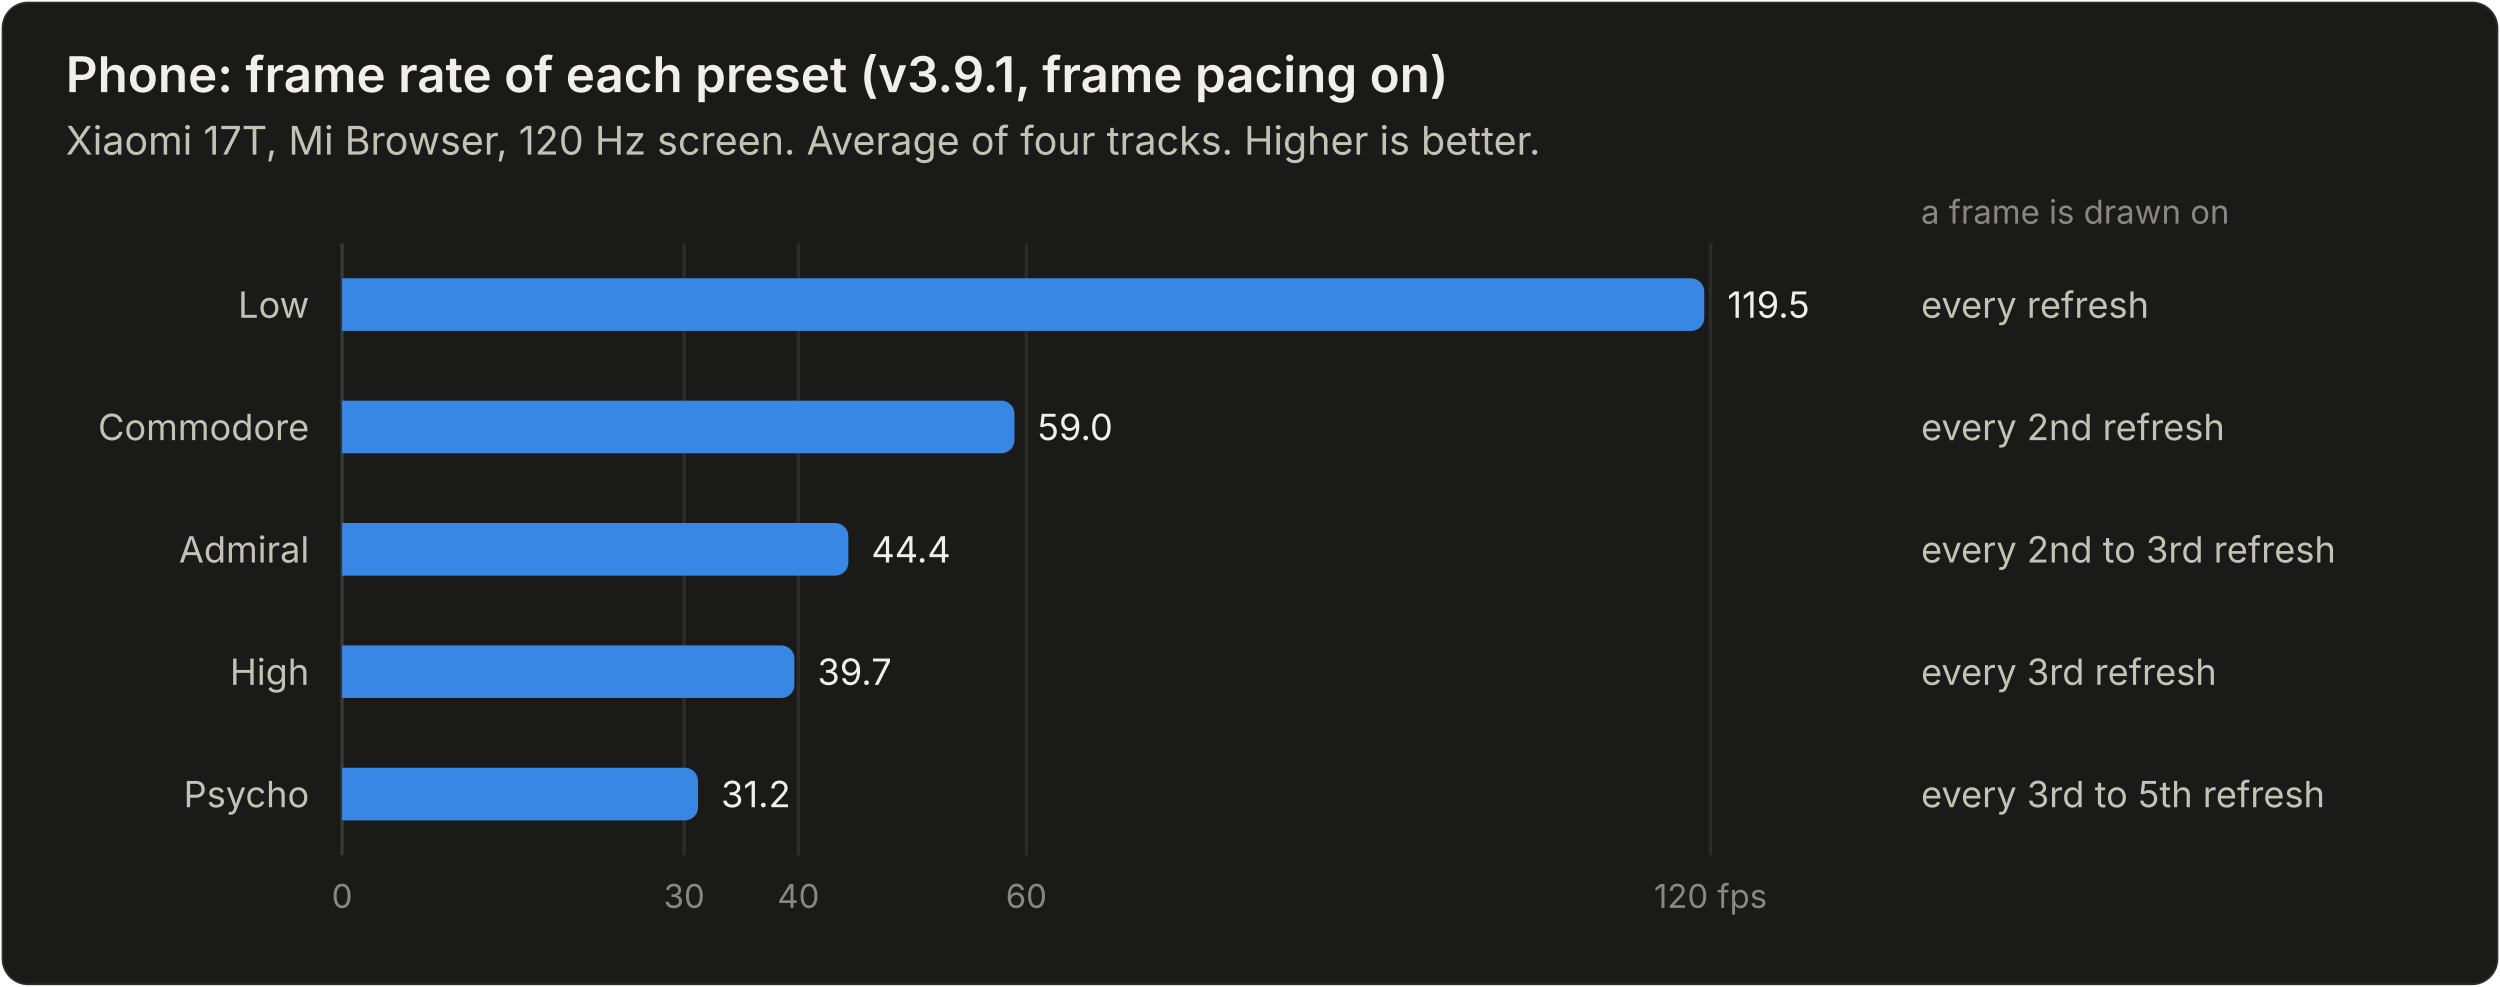
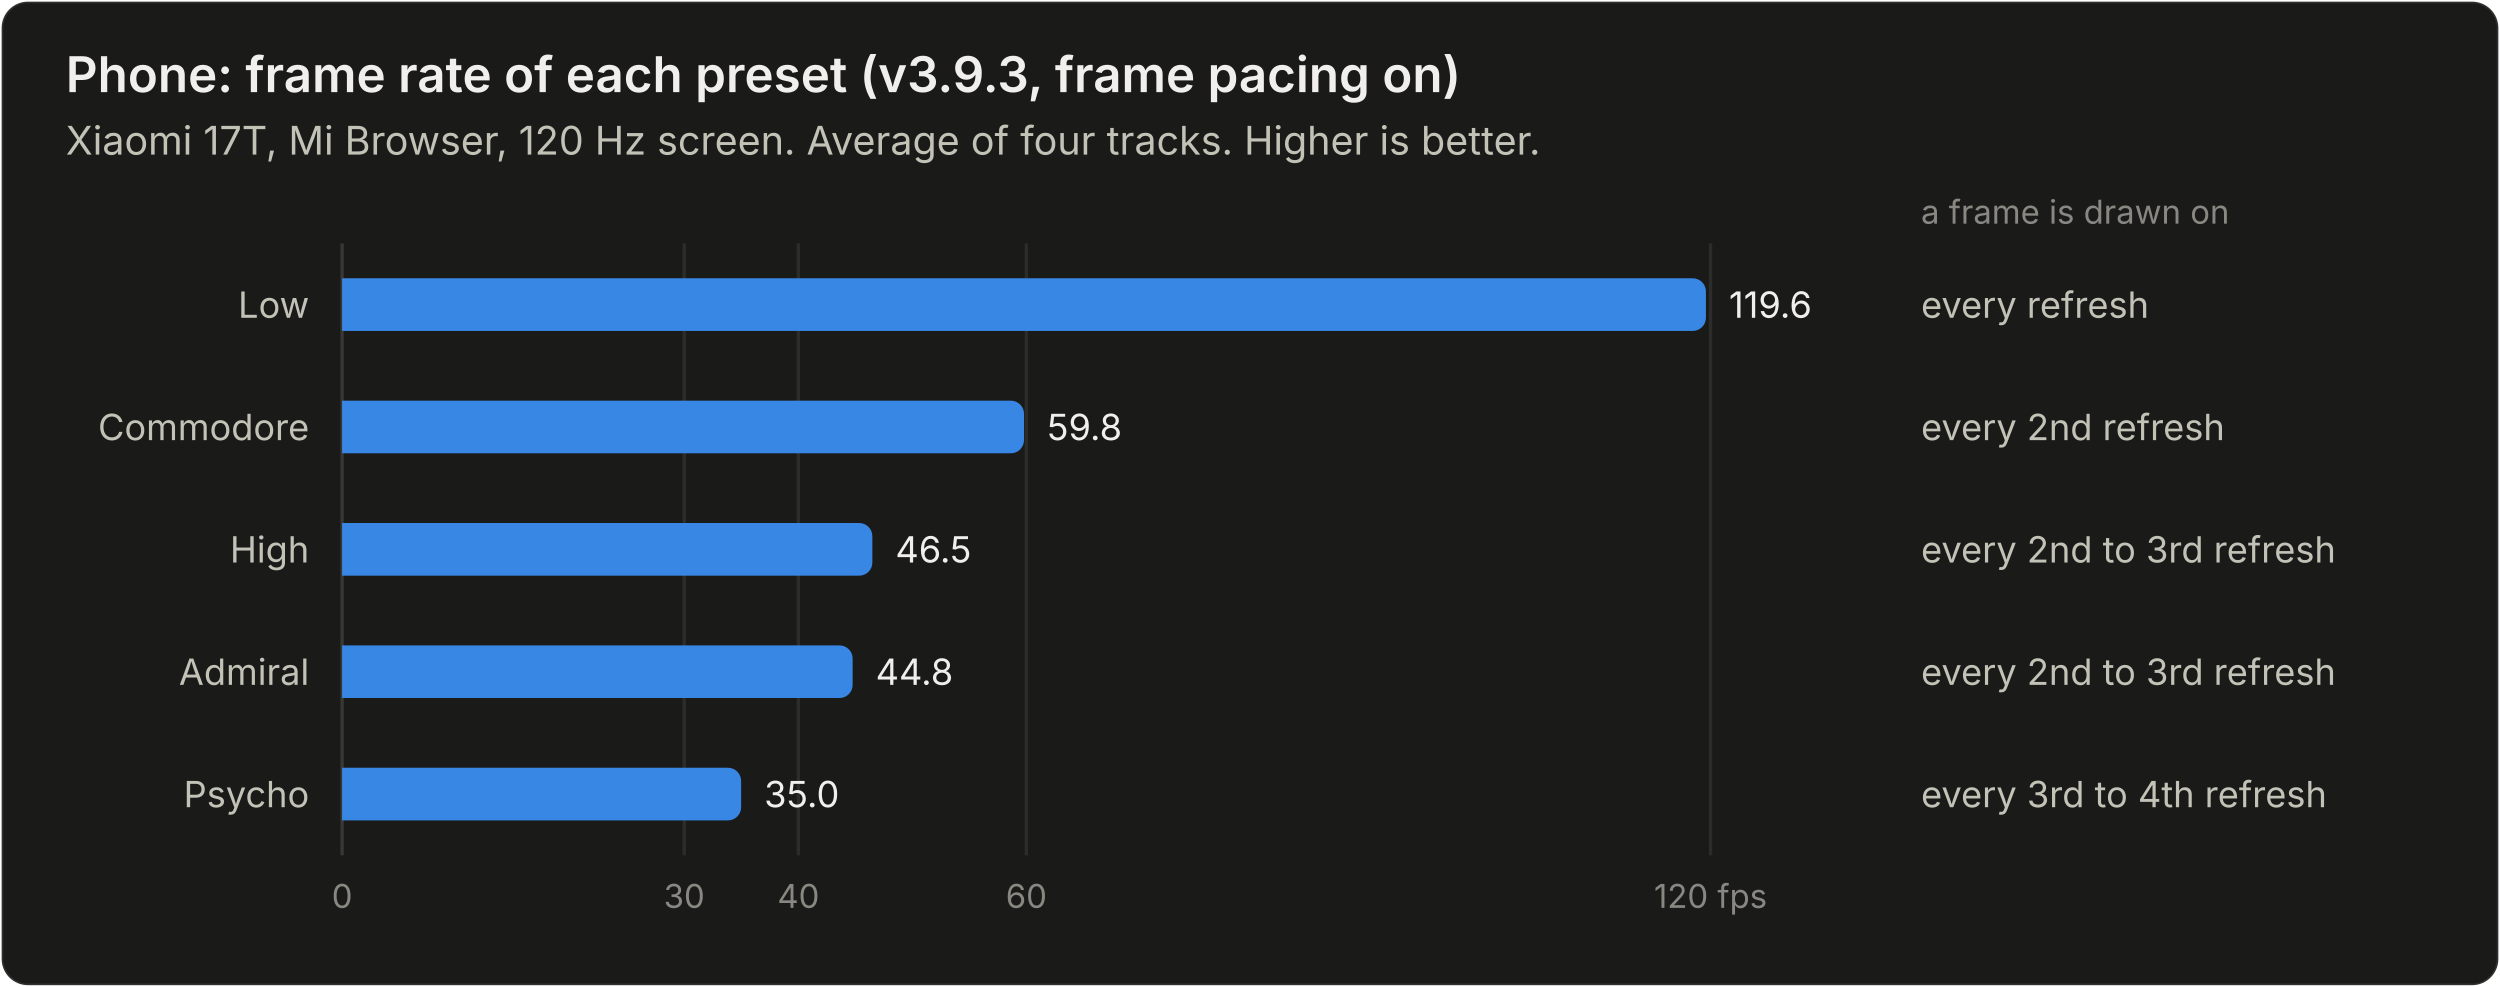
- <svg xmlns="http://www.w3.org/2000/svg" viewBox="0 0 760 300" width="760" height="300" font-family="system-ui,-apple-system,&quot;Segoe UI&quot;,sans-serif" role="img" aria-label="Phone: frame rate of each preset (v3.9.1, frame pacing on)">
+ <svg xmlns="http://www.w3.org/2000/svg" viewBox="0 0 760 300" width="760" height="300" font-family="system-ui,-apple-system,&quot;Segoe UI&quot;,sans-serif" role="img" aria-label="Phone: frame rate of each preset (v3.9.3, frame pacing on)">
  <rect x="0.5" y="0.5" width="759" height="299" rx="8" fill="#1a1a19" stroke="rgba(255,255,255,0.10)" />
-   <text x="20.0" y="28.0" font-size="15" fill="#f0efec" text-anchor="start" font-weight="600">Phone: frame rate of each preset (v3.9.1, frame pacing on)</text>
+   <text x="20.0" y="28.0" font-size="15" fill="#f0efec" text-anchor="start" font-weight="600">Phone: frame rate of each preset (v3.9.3, frame pacing on)</text>
  <text x="20.0" y="47.0" font-size="12" fill="#c3c2b7" text-anchor="start" font-weight="400">Xiaomi 17T, Mi Browser, 120 Hz screen. Average of four tracks. Higher is better.</text>
  <line x1="104.0" y1="74.0" x2="104.0" y2="260.0" stroke="#383835" stroke-width="1" />
  <text x="104.0" y="276.0" font-size="10" fill="#898781" text-anchor="middle" font-weight="400">0</text>
  <line x1="208.0" y1="74.0" x2="208.0" y2="260.0" stroke="#2c2c2a" stroke-width="1" />
  <text x="208.0" y="276.0" font-size="10" fill="#898781" text-anchor="middle" font-weight="400">30</text>
  <line x1="242.7" y1="74.0" x2="242.7" y2="260.0" stroke="#2c2c2a" stroke-width="1" />
  <text x="242.7" y="276.0" font-size="10" fill="#898781" text-anchor="middle" font-weight="400">40</text>
  <line x1="312.0" y1="74.0" x2="312.0" y2="260.0" stroke="#2c2c2a" stroke-width="1" />
  <text x="312.0" y="276.0" font-size="10" fill="#898781" text-anchor="middle" font-weight="400">60</text>
  <line x1="520.0" y1="74.0" x2="520.0" y2="260.0" stroke="#2c2c2a" stroke-width="1" />
  <text x="520.0" y="276.0" font-size="10" fill="#898781" text-anchor="middle" font-weight="400">120 fps</text>
  <text x="584.0" y="68.0" font-size="10" fill="#898781" text-anchor="start" font-weight="400">a frame is drawn on</text>
  <text x="94.0" y="96.6" font-size="11" fill="#c3c2b7" text-anchor="end" font-weight="400">Low</text>
-   <path d="M104.0 84.6h410.1a4 4 0 0 1 4 4v8.0a4 4 0 0 1 -4 4h-410.1z" fill="#3987e5" />
-   <text x="525.1" y="96.6" font-size="11" fill="#f0efec" text-anchor="start" font-weight="400">119.5</text>
+   <path d="M104.0 84.6h410.6a4 4 0 0 1 4 4v8.0a4 4 0 0 1 -4 4h-410.6z" fill="#3987e5" />
+   <text x="525.6" y="96.6" font-size="11" fill="#f0efec" text-anchor="start" font-weight="400">119.6</text>
  <text x="584.0" y="96.6" font-size="11" fill="#c3c2b7" text-anchor="start" font-weight="400">every refresh</text>
  <text x="94.0" y="133.8" font-size="11" fill="#c3c2b7" text-anchor="end" font-weight="400">Commodore</text>
-   <path d="M104.0 121.8h200.4a4 4 0 0 1 4 4v8.0a4 4 0 0 1 -4 4h-200.4z" fill="#3987e5" />
-   <text x="315.4" y="133.8" font-size="11" fill="#f0efec" text-anchor="start" font-weight="400">59.0</text>
+   <path d="M104.0 121.8h203.3a4 4 0 0 1 4 4v8.0a4 4 0 0 1 -4 4h-203.3z" fill="#3987e5" />
+   <text x="318.3" y="133.8" font-size="11" fill="#f0efec" text-anchor="start" font-weight="400">59.8</text>
  <text x="584.0" y="133.8" font-size="11" fill="#c3c2b7" text-anchor="start" font-weight="400">every 2nd refresh</text>
-   <text x="94.0" y="171.0" font-size="11" fill="#c3c2b7" text-anchor="end" font-weight="400">Admiral</text>
-   <path d="M104.0 159.0h149.9a4 4 0 0 1 4 4v8.0a4 4 0 0 1 -4 4h-149.9z" fill="#3987e5" />
-   <text x="264.9" y="171.0" font-size="11" fill="#f0efec" text-anchor="start" font-weight="400">44.4</text>
+   <text x="94.0" y="171.0" font-size="11" fill="#c3c2b7" text-anchor="end" font-weight="400">High</text>
+   <path d="M104.0 159.0h157.2a4 4 0 0 1 4 4v8.0a4 4 0 0 1 -4 4h-157.2z" fill="#3987e5" />
+   <text x="272.2" y="171.0" font-size="11" fill="#f0efec" text-anchor="start" font-weight="400">46.5</text>
  <text x="584.0" y="171.0" font-size="11" fill="#c3c2b7" text-anchor="start" font-weight="400">every 2nd to 3rd refresh</text>
-   <text x="94.0" y="208.2" font-size="11" fill="#c3c2b7" text-anchor="end" font-weight="400">High</text>
-   <path d="M104.0 196.2h133.5a4 4 0 0 1 4 4v8.0a4 4 0 0 1 -4 4h-133.5z" fill="#3987e5" />
-   <text x="248.5" y="208.2" font-size="11" fill="#f0efec" text-anchor="start" font-weight="400">39.7</text>
-   <text x="584.0" y="208.2" font-size="11" fill="#c3c2b7" text-anchor="start" font-weight="400">every 3rd refresh</text>
+   <text x="94.0" y="208.2" font-size="11" fill="#c3c2b7" text-anchor="end" font-weight="400">Admiral</text>
+   <path d="M104.0 196.2h151.2a4 4 0 0 1 4 4v8.0a4 4 0 0 1 -4 4h-151.2z" fill="#3987e5" />
+   <text x="266.2" y="208.2" font-size="11" fill="#f0efec" text-anchor="start" font-weight="400">44.8</text>
+   <text x="584.0" y="208.2" font-size="11" fill="#c3c2b7" text-anchor="start" font-weight="400">every 2nd to 3rd refresh</text>
  <text x="94.0" y="245.4" font-size="11" fill="#c3c2b7" text-anchor="end" font-weight="400">Psycho</text>
-   <path d="M104.0 233.4h104.2a4 4 0 0 1 4 4v8.0a4 4 0 0 1 -4 4h-104.2z" fill="#3987e5" />
-   <text x="219.2" y="245.4" font-size="11" fill="#f0efec" text-anchor="start" font-weight="400">31.2</text>
-   <text x="584.0" y="245.4" font-size="11" fill="#c3c2b7" text-anchor="start" font-weight="400">every 3rd to 5th refresh</text>
+   <path d="M104.0 233.4h117.3a4 4 0 0 1 4 4v8.0a4 4 0 0 1 -4 4h-117.3z" fill="#3987e5" />
+   <text x="232.3" y="245.4" font-size="11" fill="#f0efec" text-anchor="start" font-weight="400">35.0</text>
+   <text x="584.0" y="245.4" font-size="11" fill="#c3c2b7" text-anchor="start" font-weight="400">every 3rd to 4th refresh</text>
</svg>
